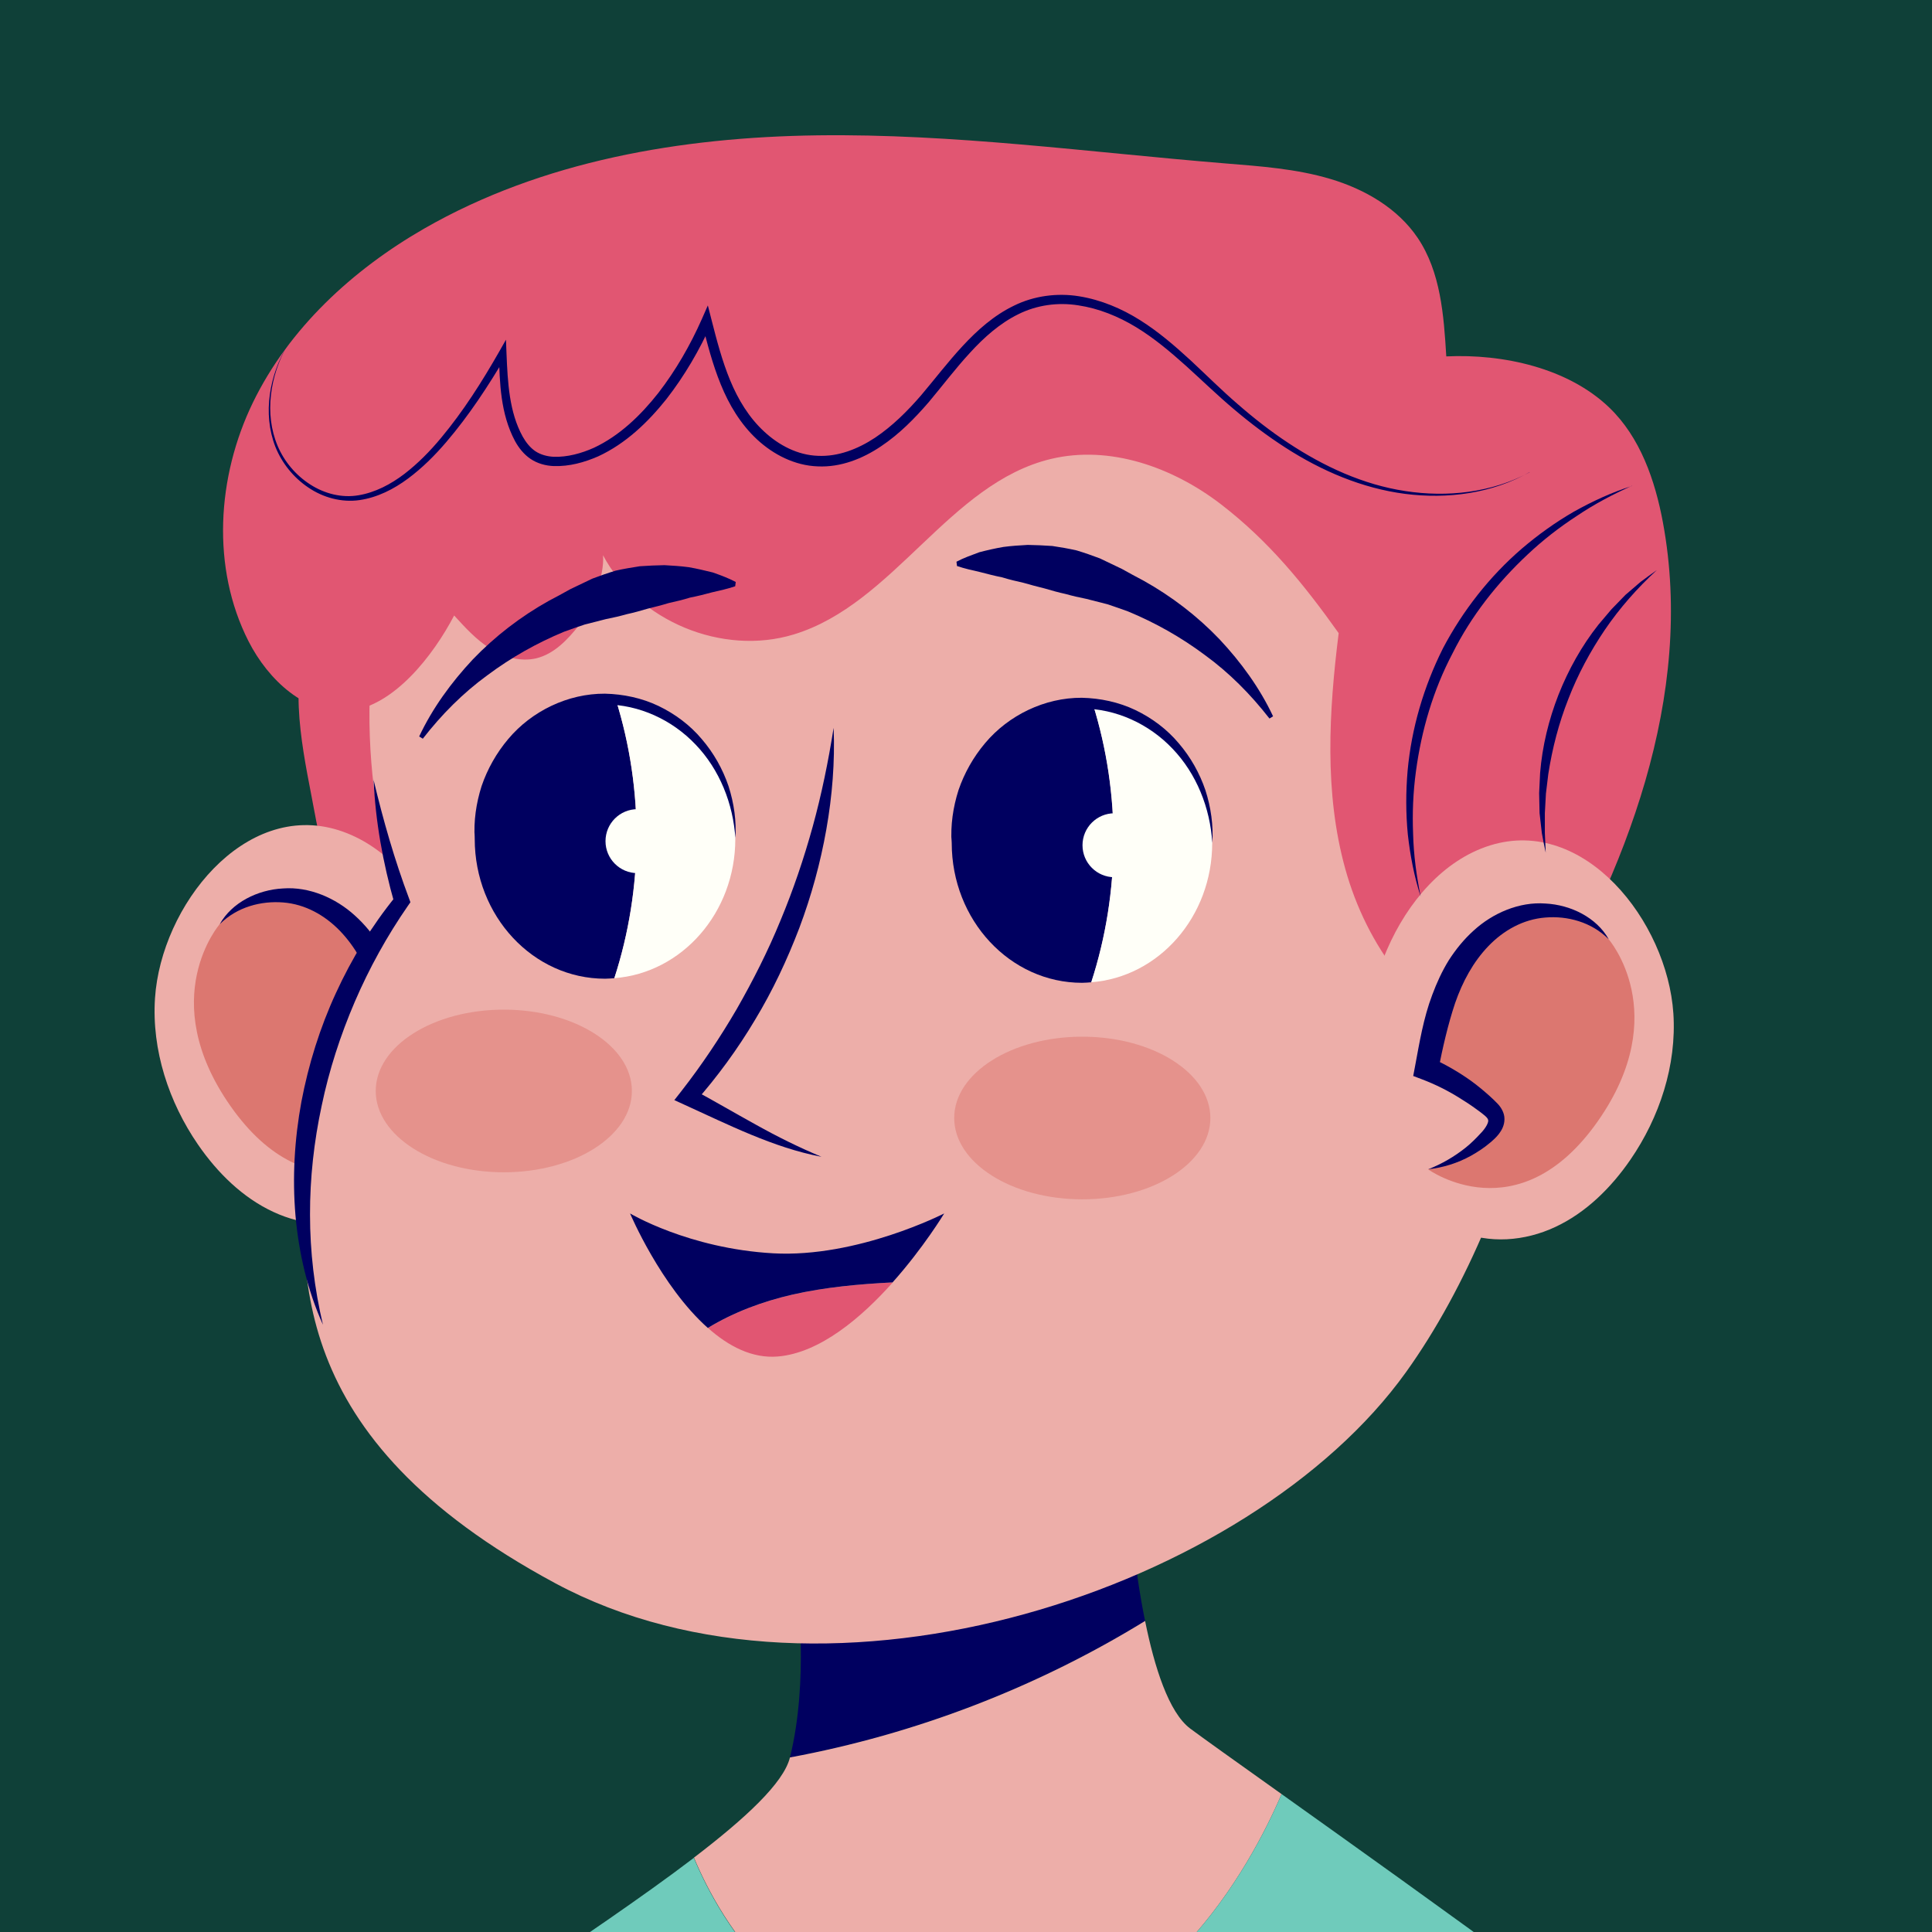
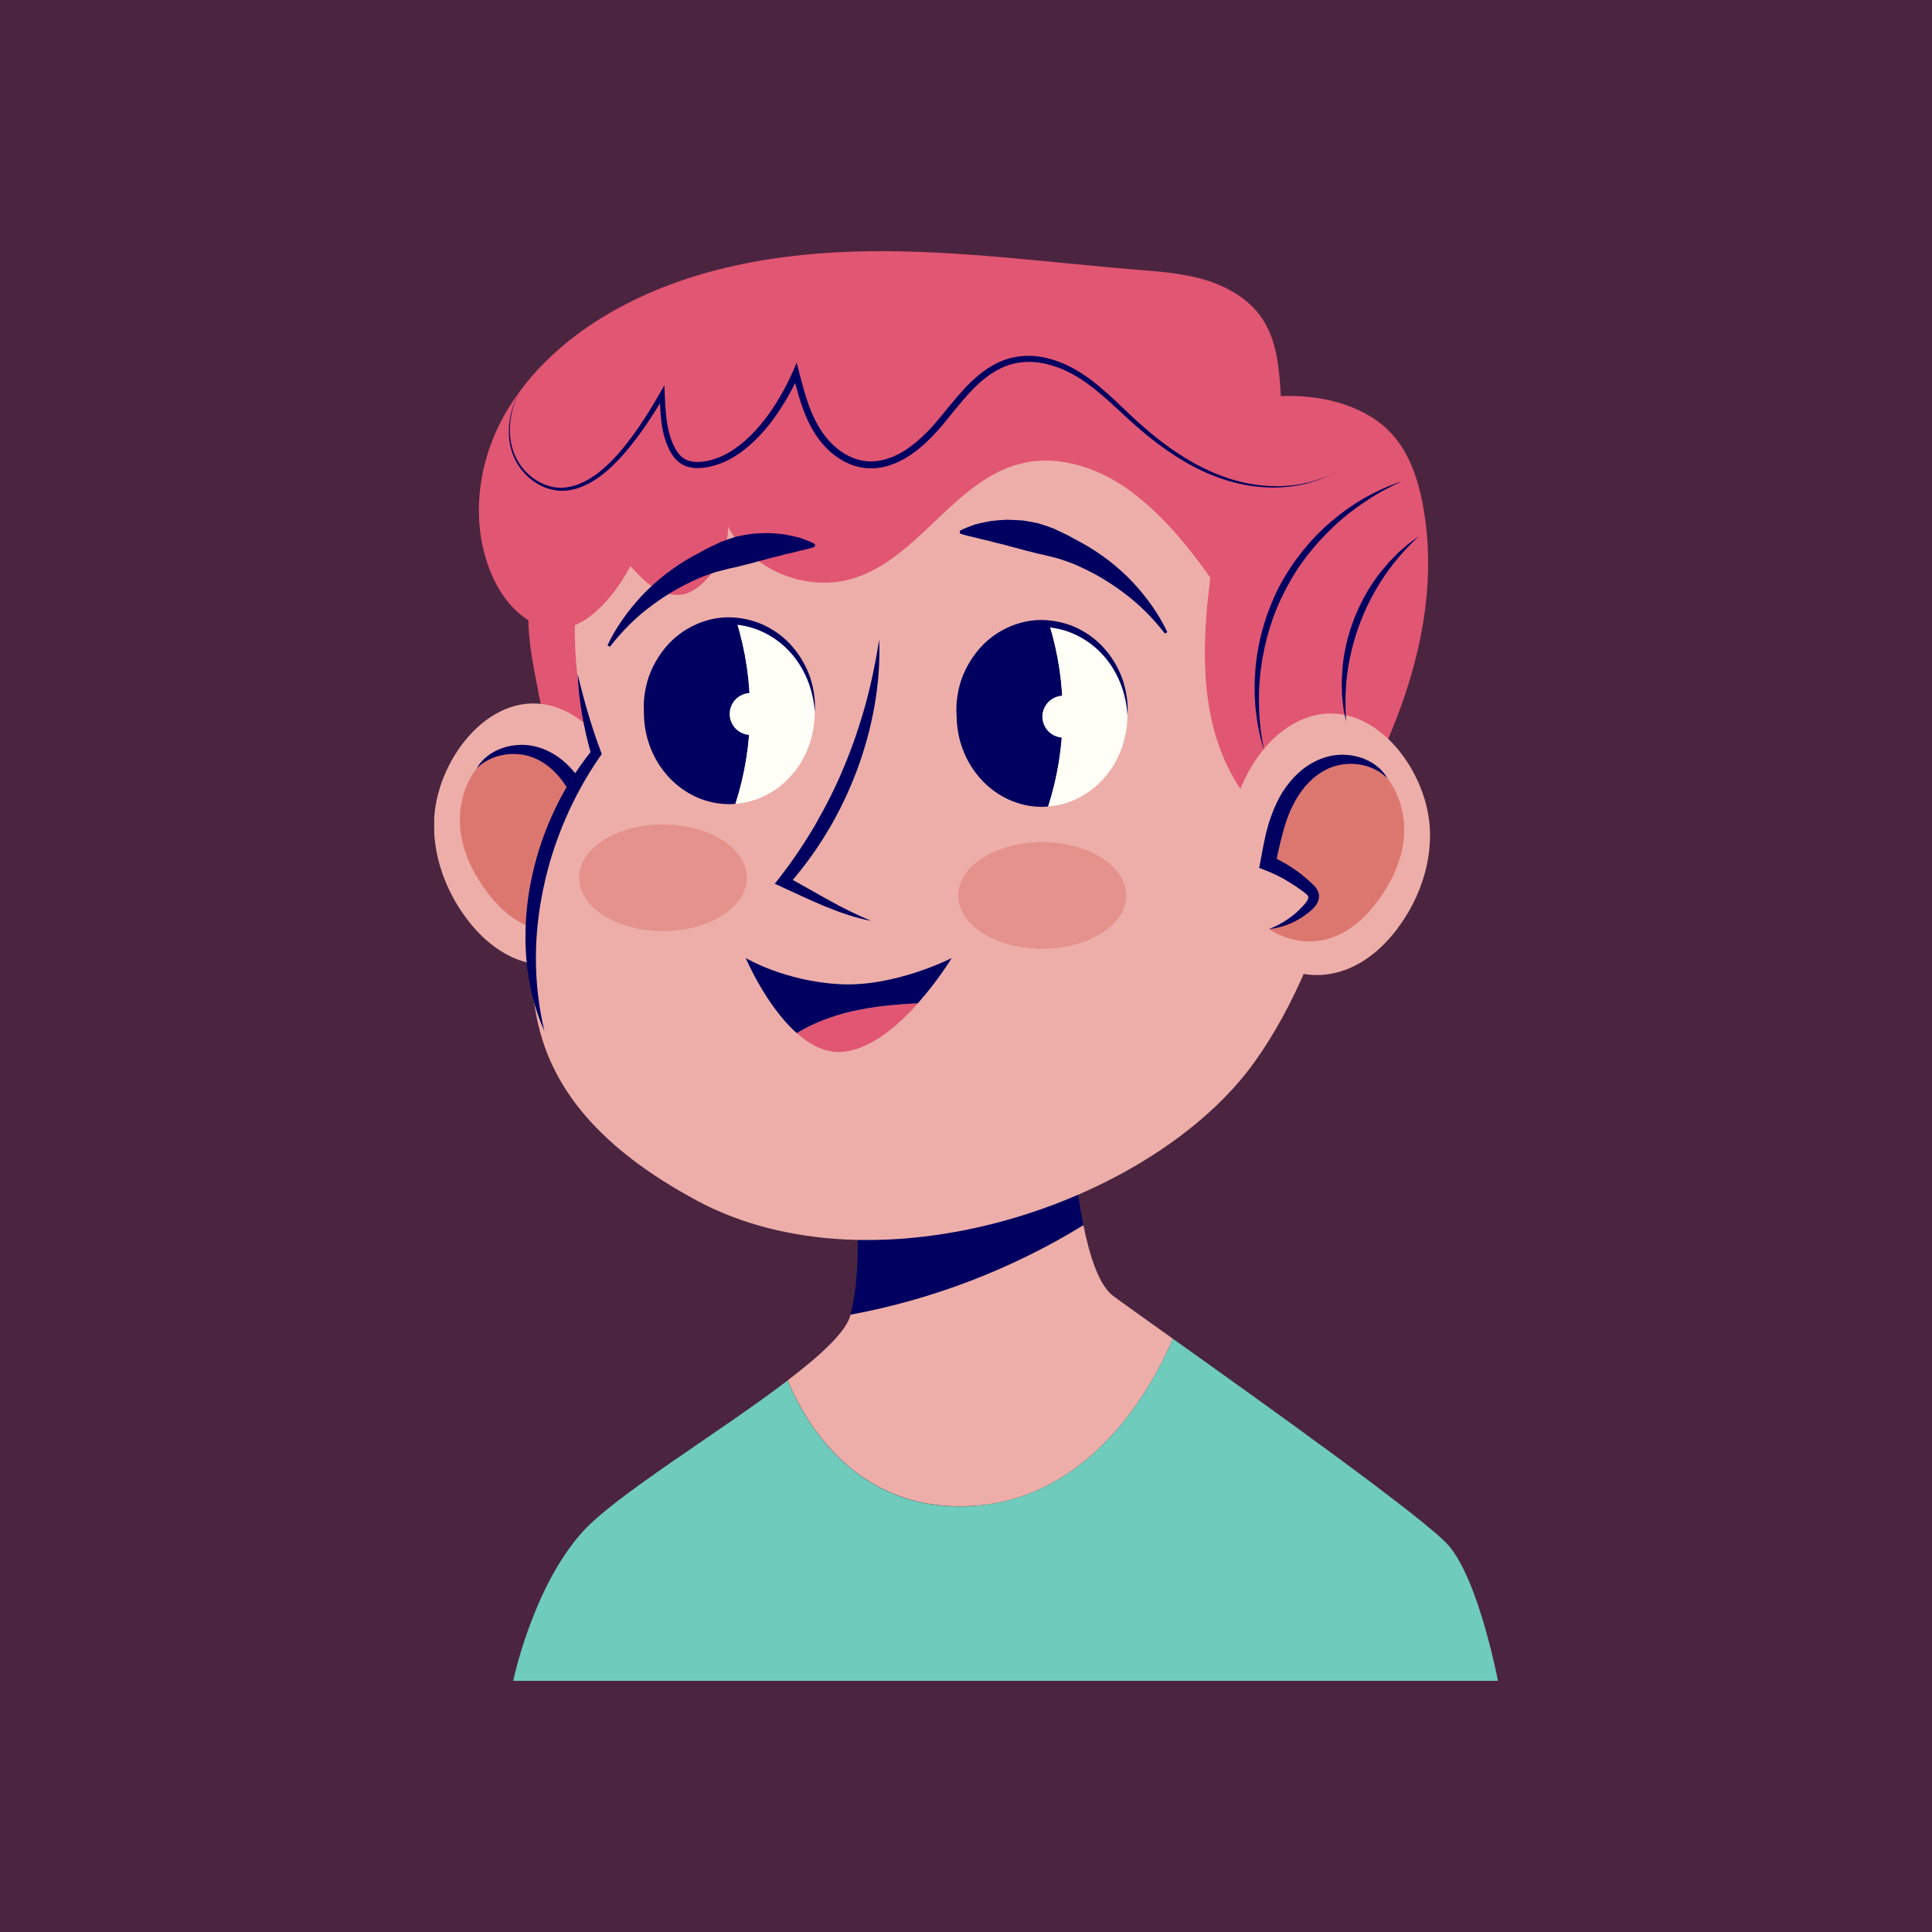
<svg xmlns="http://www.w3.org/2000/svg" viewBox="0 0 100 100">
-   <rect width="100" height="100" fill="#0f4038" />
-   <svg x="8" y="7" width="84" height="112.87" viewBox="0 0 150.65 202.43">
+   <rect width="100" height="100" fill="#4b2440" />
+   <svg x="22.464" y="13" width="55.071" height="74.00" viewBox="0 0 150.65 202.43">
    <defs>
      <style>
      .cls-1 {
        fill: #6fcbbb;
      }

      .cls-2 {
        opacity: .5;
      }

      .cls-2, .cls-3 {
        mix-blend-mode: multiply;
      }

      .cls-2, .cls-3, .cls-4 {
        fill: #edaea9;
      }

      .cls-5 {
        isolation: isolate;
      }

      .cls-6 {
        fill: #000060;
      }

      .cls-7 {
        fill: #e15672;
      }

      .cls-8 {
        fill: #fffff8;
      }
    </style>
    </defs>
    <g class="cls-5">
      <g id="Capa_1" data-name="Capa 1">
        <g>
          <g>
            <path class="cls-6" d="M90.51,127.19l-30.86,7.88s1.12,8.32-.67,15.53c11.64-2.16,22.88-6.48,32.97-12.67-1.09-5.35-1.44-10.74-1.44-10.74Z" />
            <path class="cls-4" d="M76.54,177.65c16.69-1.23,25.16-16.84,28.08-23.66-4.21-3-7.37-5.25-8.48-6.08-2-1.5-3.33-5.73-4.19-9.99-10.09,6.2-21.33,10.51-32.97,12.67,0,0,0,0,0,.01-.59,2.37-4.16,5.66-8.91,9.29,2.45,5.87,9.83,18.97,26.48,17.74Z" />
            <path class="cls-1" d="M143.67,183.28c-3.23-3.74-26.1-20.06-39.05-29.29-2.92,6.82-11.39,22.43-28.08,23.66-16.66,1.23-24.03-11.87-26.48-17.74-9.73,7.43-24.47,16.27-29.16,21.57-6.98,7.88-9.69,20.95-9.69,20.95h139.44s-2.7-14.19-6.98-19.15Z" />
          </g>
          <path class="cls-7" d="M14.86,62.88c.78,4.34,2.14,8.91,5.56,11.7.71.58,1.59,1.09,2.49.91.75-.15,1.32-.75,1.77-1.36,1.86-2.5,2.68-5.63,3.06-8.73.65-5.38.07-10.9-1.68-16.02-.52-1.51-1.16-3.03-2.24-4.21-2.95-3.23-8.08-1.25-9.68,2.43-1.78,4.08-.03,11.11.72,15.29Z" />
          <g>
            <path class="cls-4" d="M.04,80.1c-.32,4.84,1.3,9.68,3.98,13.58,1.82,2.65,4.17,4.95,6.99,6.26,2.82,1.32,6.14,1.59,9.01.34,2.62-1.14,4.7-3.44,6.12-6.05,3.28-6.04,3.2-13.78.47-20.08-1.9-4.38-5.21-8.28-9.54-9.64C8.32,61.77.61,71.54.04,80.1Z" />
            <path class="cls-3" d="M22.81,94.6c-2.13-.52-4.09-1.64-5.59-3.18-.45-.47-.89-1.09-.69-1.73.11-.36.41-.63.69-.88,1.7-1.48,3.65-2.69,5.73-3.56-.56-2.89-1.12-5.81-2.41-8.43-1.29-2.62-3.41-4.95-6.24-5.88-2.83-.93-6.4-.15-8.24,2.28,0,0-6.02,6.89.98,16.89,7.39,10.55,15.76,4.49,15.76,4.49Z" />
            <path class="cls-6" d="M6.06,73.22c1.12-1.99,3.5-3.18,5.87-3.3,2.43-.18,4.88.89,6.66,2.51.9.81,1.67,1.75,2.31,2.76.63,1.02,1.12,2.11,1.53,3.2.82,2.2,1.19,4.46,1.6,6.64l.17.9-.82.31c-1.21.46-2.38,1.04-3.48,1.73-.56.33-1.1.7-1.63,1.09-.25.19-.55.41-.74.57-.2.18-.25.27-.28.36-.09.22.22.78.67,1.24.44.48.9.94,1.41,1.35,1.03.82,2.2,1.51,3.48,2.01-1.37-.15-2.74-.57-3.98-1.26-.62-.35-1.22-.74-1.77-1.21-.27-.23-.56-.48-.82-.82-.25-.33-.51-.78-.51-1.37,0-.6.35-1.13.63-1.42.3-.32.53-.52.8-.77.53-.48,1.08-.93,1.66-1.35,1.16-.83,2.41-1.54,3.72-2.14l-.65,1.21c-.43-2.18-.91-4.3-1.58-6.3-.69-1.99-1.68-3.82-3.09-5.29-1.41-1.46-3.23-2.49-5.29-2.65-2.04-.16-4.26.41-5.86,2Z" />
          </g>
          <path class="cls-4" d="M22.76,71.51S2.07,14.86,72.88,10.23c70.81-4.63,65.65,73.38,43.3,104.58-14.43,20.15-53.65,33.23-78.98,19.61-25.33-13.62-23.69-29.14-23.15-40.58.54-11.44,8.72-22.33,8.72-22.33Z" />
          <path class="cls-6" d="M20.32,59.8c.9,3.78,1.96,7.48,3.31,11.07l.12.33-.23.33c-1.94,2.8-3.59,5.79-4.93,8.9-1.34,3.12-2.39,6.36-3.08,9.67-.71,3.31-1.09,6.7-1.08,10.11,0,3.41.4,6.83,1.2,10.21-1.43-3.17-2.24-6.64-2.55-10.15-.3-3.51-.09-7.07.55-10.55.66-3.47,1.72-6.87,3.2-10.08,1.47-3.21,3.33-6.25,5.55-8.98l-.11.66c-1.07-3.77-1.77-7.64-1.94-11.52Z" />
          <path class="cls-7" d="M124.08,84.43c-6.86-2.62-11.59-9.26-13.55-16.34-1.96-7.07-1.52-14.58-.61-21.87-3.26-4.58-6.49-8.55-10.95-11.98-4.46-3.42-10.29-5.5-15.76-4.19-9.47,2.27-14.55,13.45-23.87,16.29-6.63,2.02-14.46-1.23-17.71-7.35.16,1.88-1.05,5.01-2.22,6.49-1.06,1.34-2.32,2.68-3.99,3.08-1.47.34-3.03-.12-4.3-.93-1.27-.81-2.3-1.94-3.31-3.05-1.94,3.72-5.61,8.45-9.79,8.87-3.99.4-7.47-2.89-9.29-6.46-3.48-6.83-2.95-15.28.4-22.18,3.35-6.89,9.25-12.32,15.89-16.14C35.99,2.37,48.89.18,61.52.01c12.64-.17,25.21,1.57,37.81,2.6,3.31.27,6.65.5,9.83,1.45,3.18.95,6.23,2.71,8.09,5.46,2.14,3.17,2.43,7.19,2.66,11.01,5.29-.25,11.3,1.08,15.12,4.74,2.88,2.76,4.26,6.75,4.99,10.67,2.98,16.07-3.41,32.45-11.8,46.47" />
          <g>
            <path class="cls-4" d="M140.99,81.51c.32,4.84-1.3,9.68-3.98,13.58-1.82,2.65-4.17,4.95-6.99,6.26-2.82,1.32-6.14,1.59-9.01.35-2.62-1.14-4.7-3.44-6.12-6.05-3.28-6.04-3.2-13.78-.47-20.08,1.9-4.38,5.21-8.28,9.54-9.64,8.75-2.74,16.46,7.03,17.03,15.59Z" />
            <path class="cls-3" d="M118.22,96c2.13-.52,4.09-1.64,5.59-3.18.45-.47.89-1.09.69-1.73-.11-.36-.41-.63-.69-.88-1.7-1.48-3.65-2.69-5.73-3.56.56-2.89,1.12-5.81,2.41-8.43,1.29-2.62,3.41-4.95,6.24-5.88,2.83-.93,6.4-.15,8.24,2.28,0,0,6.02,6.89-.98,16.89-7.39,10.55-15.76,4.49-15.76,4.49Z" />
            <path class="cls-6" d="M134.97,74.62c-1.6-1.59-3.82-2.17-5.86-2-2.06.16-3.88,1.19-5.29,2.65-1.41,1.47-2.4,3.3-3.09,5.29-.67,2-1.15,4.12-1.58,6.3l-.65-1.21c1.31.59,2.56,1.31,3.72,2.14.58.42,1.13.88,1.66,1.35.27.25.5.45.8.77.28.29.64.82.63,1.42,0,.59-.26,1.04-.51,1.37-.26.34-.55.59-.82.82-.55.47-1.15.86-1.77,1.21-1.24.69-2.61,1.11-3.98,1.26,1.28-.5,2.45-1.19,3.48-2.01.51-.41.98-.88,1.41-1.35.45-.46.76-1.02.67-1.24-.03-.09-.08-.18-.28-.36-.19-.16-.48-.39-.74-.57-.53-.39-1.07-.75-1.63-1.09-1.1-.69-2.27-1.27-3.48-1.73l-.82-.31.17-.9c.41-2.18.77-4.45,1.6-6.64.41-1.1.9-2.18,1.53-3.2.65-1.01,1.41-1.95,2.31-2.76,1.77-1.62,4.23-2.69,6.66-2.51,2.37.12,4.75,1.31,5.87,3.3Z" />
          </g>
          <path class="cls-6" d="M127.65,31.27c-3.47,1.98-7.63,2.53-11.57,2.02-3.97-.51-7.75-2.13-11.1-4.29-1.68-1.08-3.28-2.29-4.8-3.58-1.53-1.29-2.96-2.68-4.42-4-1.47-1.32-2.98-2.59-4.64-3.6-1.66-1.01-3.49-1.75-5.38-2.03-1.89-.3-3.84-.03-5.55.82-1.71.84-3.19,2.15-4.5,3.59-1.33,1.44-2.52,3.02-3.81,4.56-1.31,1.52-2.74,2.98-4.45,4.12-1.69,1.14-3.73,1.96-5.86,1.86-2.14-.07-4.13-1.1-5.64-2.5-1.53-1.42-2.61-3.23-3.37-5.11-.77-1.88-1.27-3.84-1.75-5.76l.9.07c-1.12,2.5-2.51,4.89-4.2,7.06-1.71,2.14-3.76,4.12-6.33,5.31-1.29.56-2.67.95-4.14.9-.73-.03-1.49-.23-2.13-.66-.64-.43-1.11-1.04-1.45-1.66-1.36-2.55-1.42-5.41-1.5-8.1l.68.17c-1.65,2.8-3.44,5.54-5.56,8.02-1.06,1.24-2.23,2.41-3.55,3.39-1.32.98-2.84,1.76-4.51,2-1.67.24-3.39-.24-4.75-1.17-1.37-.92-2.45-2.26-3.06-3.79-1.2-3.1-.53-6.62,1.09-9.38-1.57,2.8-2.13,6.32-.88,9.3.62,1.47,1.7,2.74,3.03,3.59,1.33.86,2.95,1.27,4.49,1,1.55-.26,2.99-1.02,4.25-1.98,1.26-.97,2.39-2.12,3.41-3.35,2.06-2.47,3.79-5.2,5.39-8l.63-1.11.05,1.28c.11,2.68.25,5.44,1.5,7.71.31.55.7,1.04,1.19,1.37.49.32,1.08.48,1.7.51,1.25.04,2.55-.31,3.73-.84,2.37-1.11,4.33-3,5.97-5.08,1.63-2.11,2.97-4.44,4.05-6.88l.55-1.25.34,1.33c.49,1.92.99,3.83,1.73,5.62.74,1.79,1.75,3.46,3.15,4.75,1.38,1.29,3.14,2.2,5,2.26,1.86.09,3.7-.62,5.3-1.68,1.6-1.07,3-2.46,4.27-3.93,1.27-1.5,2.48-3.09,3.85-4.57,1.36-1.47,2.91-2.86,4.78-3.76,1.86-.92,4.03-1.2,6.05-.87,2.03.33,3.95,1.14,5.66,2.22,1.72,1.08,3.24,2.4,4.71,3.75,1.46,1.36,2.86,2.76,4.36,4.05,1.49,1.3,3.05,2.52,4.69,3.6,3.28,2.17,6.94,3.87,10.85,4.46,3.88.6,8.02.16,11.54-1.74Z" />
          <path class="cls-6" d="M137.15,32.54c-1.78.8-3.51,1.71-5.12,2.8-1.63,1.06-3.16,2.25-4.57,3.58-2.82,2.64-5.24,5.71-6.96,9.16-1.8,3.41-2.9,7.16-3.41,10.99-.26,1.92-.34,3.86-.26,5.8.05,1.94.31,3.88.7,5.8-.6-1.86-.97-3.81-1.19-5.76-.19-1.96-.19-3.94-.02-5.92.36-3.94,1.5-7.81,3.28-11.36,1.85-3.51,4.34-6.69,7.34-9.27,1.5-1.28,3.12-2.44,4.82-3.42,1.72-.96,3.51-1.79,5.38-2.38Z" />
          <path class="cls-6" d="M139.43,40.39c-1.81,1.67-3.43,3.51-4.8,5.52-1.36,2.01-2.51,4.15-3.38,6.4-.89,2.25-1.5,4.6-1.87,6.99l-.22,1.81-.1,1.82v1.83c.03.61.06,1.22.08,1.84-.13-.6-.25-1.21-.36-1.82l-.21-1.85-.04-1.86.09-1.87c.2-2.49.8-4.94,1.71-7.27.92-2.32,2.15-4.53,3.7-6.49l1.21-1.43,1.3-1.34,1.41-1.21c.49-.37,1-.73,1.5-1.09Z" />
          <g>
            <g>
              <path class="cls-6" d="M42.82,52.39c-.33-.03-.66-.05-1-.05-6.68,0-12.1,5.81-12.1,12.98s5.42,12.98,12.1,12.98c.29,0,.58-.03.86-.05,2.7-8.33,2.76-17.5.14-25.86Z" />
              <path class="cls-8" d="M53.92,65.32c0-6.81-4.88-12.38-11.1-12.93,2.62,8.36,2.57,17.53-.14,25.86,6.28-.48,11.23-6.08,11.23-12.93Z" />
            </g>
            <path class="cls-8" d="M47.8,65.53c0,1.64-1.33,2.97-2.97,2.97s-2.97-1.33-2.97-2.97,1.33-2.97,2.97-2.97,2.97,1.33,2.97,2.97Z" />
            <path class="cls-6" d="M53.92,65.32c-.2-3.28-1.48-6.44-3.69-8.75-2.19-2.31-5.26-3.72-8.41-3.73-3.16-.03-6.23,1.41-8.41,3.73-2.2,2.31-3.48,5.47-3.69,8.75-.11-1.64.13-3.31.64-4.91.54-1.58,1.38-3.07,2.47-4.36,2.17-2.59,5.54-4.23,8.98-4.21,1.71.04,3.42.4,4.97,1.14,1.54.74,2.93,1.78,4.02,3.08,1.1,1.28,1.94,2.77,2.48,4.36.51,1.59.75,3.26.63,4.91Z" />
          </g>
          <g>
            <g>
              <path class="cls-6" d="M87.1,52.77c-.33-.03-.66-.05-1-.05-6.68,0-12.1,5.81-12.1,12.98s5.42,12.98,12.1,12.98c.29,0,.58-.03.86-.05,2.7-8.33,2.76-17.5.14-25.86Z" />
              <path class="cls-8" d="M98.19,65.7c0-6.81-4.88-12.38-11.1-12.93,2.62,8.36,2.57,17.53-.14,25.86,6.28-.48,11.23-6.08,11.23-12.93Z" />
            </g>
            <path class="cls-8" d="M92.08,65.91c0,1.64-1.33,2.97-2.97,2.97s-2.97-1.33-2.97-2.97,1.33-2.97,2.97-2.97,2.97,1.33,2.97,2.97Z" />
            <path class="cls-6" d="M98.19,65.7c-.2-3.28-1.48-6.44-3.69-8.75-2.19-2.31-5.26-3.72-8.41-3.73-3.16-.03-6.23,1.41-8.41,3.73-2.2,2.31-3.48,5.47-3.69,8.75-.11-1.64.13-3.31.64-4.91.54-1.58,1.38-3.07,2.47-4.36,2.17-2.59,5.54-4.23,8.98-4.21,1.71.04,3.42.4,4.97,1.14,1.54.74,2.93,1.78,4.02,3.08,1.1,1.28,1.94,2.77,2.48,4.36.51,1.59.75,3.26.64,4.91Z" />
          </g>
          <path class="cls-6" d="M63.04,55.05c.12,3.13-.13,6.28-.68,9.39-.55,3.11-1.39,6.17-2.5,9.13-1.13,2.96-2.48,5.84-4.12,8.55-1.62,2.72-3.5,5.29-5.59,7.66l-.27-1.25c2.01,1.08,3.96,2.23,5.94,3.32,1.97,1.1,3.98,2.1,6.09,2.98-2.24-.42-4.42-1.18-6.53-2.05-2.11-.87-4.16-1.86-6.21-2.79l-.92-.42.65-.83c1.89-2.42,3.6-4.98,5.14-7.62,1.52-2.66,2.91-5.4,4.07-8.24,1.18-2.83,2.17-5.75,2.99-8.72.82-2.98,1.44-6.01,1.93-9.11Z" />
          <path class="cls-6" d="M24.56,55.82c1.23-2.62,2.97-5.01,4.99-7.17,2.05-2.13,4.43-3.97,7.05-5.43.66-.35,1.33-.7,1.99-1.08l2.05-.98c.71-.27,1.43-.52,2.16-.74.74-.17,1.49-.29,2.25-.41.76-.05,1.52-.09,2.28-.1.76.04,1.52.09,2.27.19.75.13,1.5.31,2.23.49.73.26,1.44.52,2.12.88l-.05.4c-.74.25-1.45.4-2.14.56-.7.19-1.38.36-2.05.49-.67.21-1.33.36-1.99.51-.65.2-1.3.36-1.95.52-.64.19-1.28.37-1.93.51-.64.18-1.29.33-1.95.46l-1.96.5c-.64.21-1.28.44-1.92.67-2.51,1.04-4.91,2.39-7.13,4.05-2.24,1.63-4.23,3.63-5.98,5.88l-.34-.21Z" />
          <path class="cls-6" d="M103.49,54.14c-1.75-2.25-3.74-4.25-5.98-5.88-2.22-1.66-4.62-3.01-7.13-4.05-.64-.23-1.28-.46-1.92-.67l-1.96-.5c-.66-.13-1.31-.28-1.95-.46-.65-.14-1.29-.32-1.93-.51-.65-.16-1.3-.33-1.95-.52-.66-.15-1.32-.3-1.99-.51-.67-.13-1.35-.31-2.05-.49-.7-.16-1.4-.31-2.14-.56l-.05-.4c.68-.36,1.4-.61,2.12-.88.73-.19,1.47-.36,2.23-.49.75-.1,1.51-.15,2.27-.19.76.01,1.52.05,2.28.1.75.11,1.5.24,2.25.41.73.22,1.45.47,2.16.74l2.05.98c.66.37,1.32.73,1.99,1.08,2.62,1.46,5.01,3.3,7.05,5.43,2.02,2.15,3.76,4.55,4.99,7.17l-.34.21Z" />
          <g>
            <path class="cls-7" d="M51.37,110.72c1.91,1.7,4.11,2.85,6.49,2.65,3.92-.33,7.78-3.64,10.67-6.88-3.12.16-6.24.44-9.28,1.13-2.76.63-5.47,1.63-7.87,3.1Z" />
            <path class="cls-6" d="M57.42,103.79c-7.84-.44-13.28-3.7-13.28-3.7,0,0,2.85,6.75,7.22,10.63,2.41-1.47,5.12-2.47,7.87-3.1,3.05-.69,6.16-.97,9.28-1.13,2.89-3.24,4.79-6.4,4.79-6.4,0,0-8.06,4.14-15.89,3.7Z" />
          </g>
          <ellipse class="cls-2" cx="86.12" cy="91.23" rx="11.89" ry="7.55" />
          <ellipse class="cls-2" cx="32.42" cy="88.72" rx="11.89" ry="7.55" />
        </g>
      </g>
    </g>
  </svg>
</svg>
